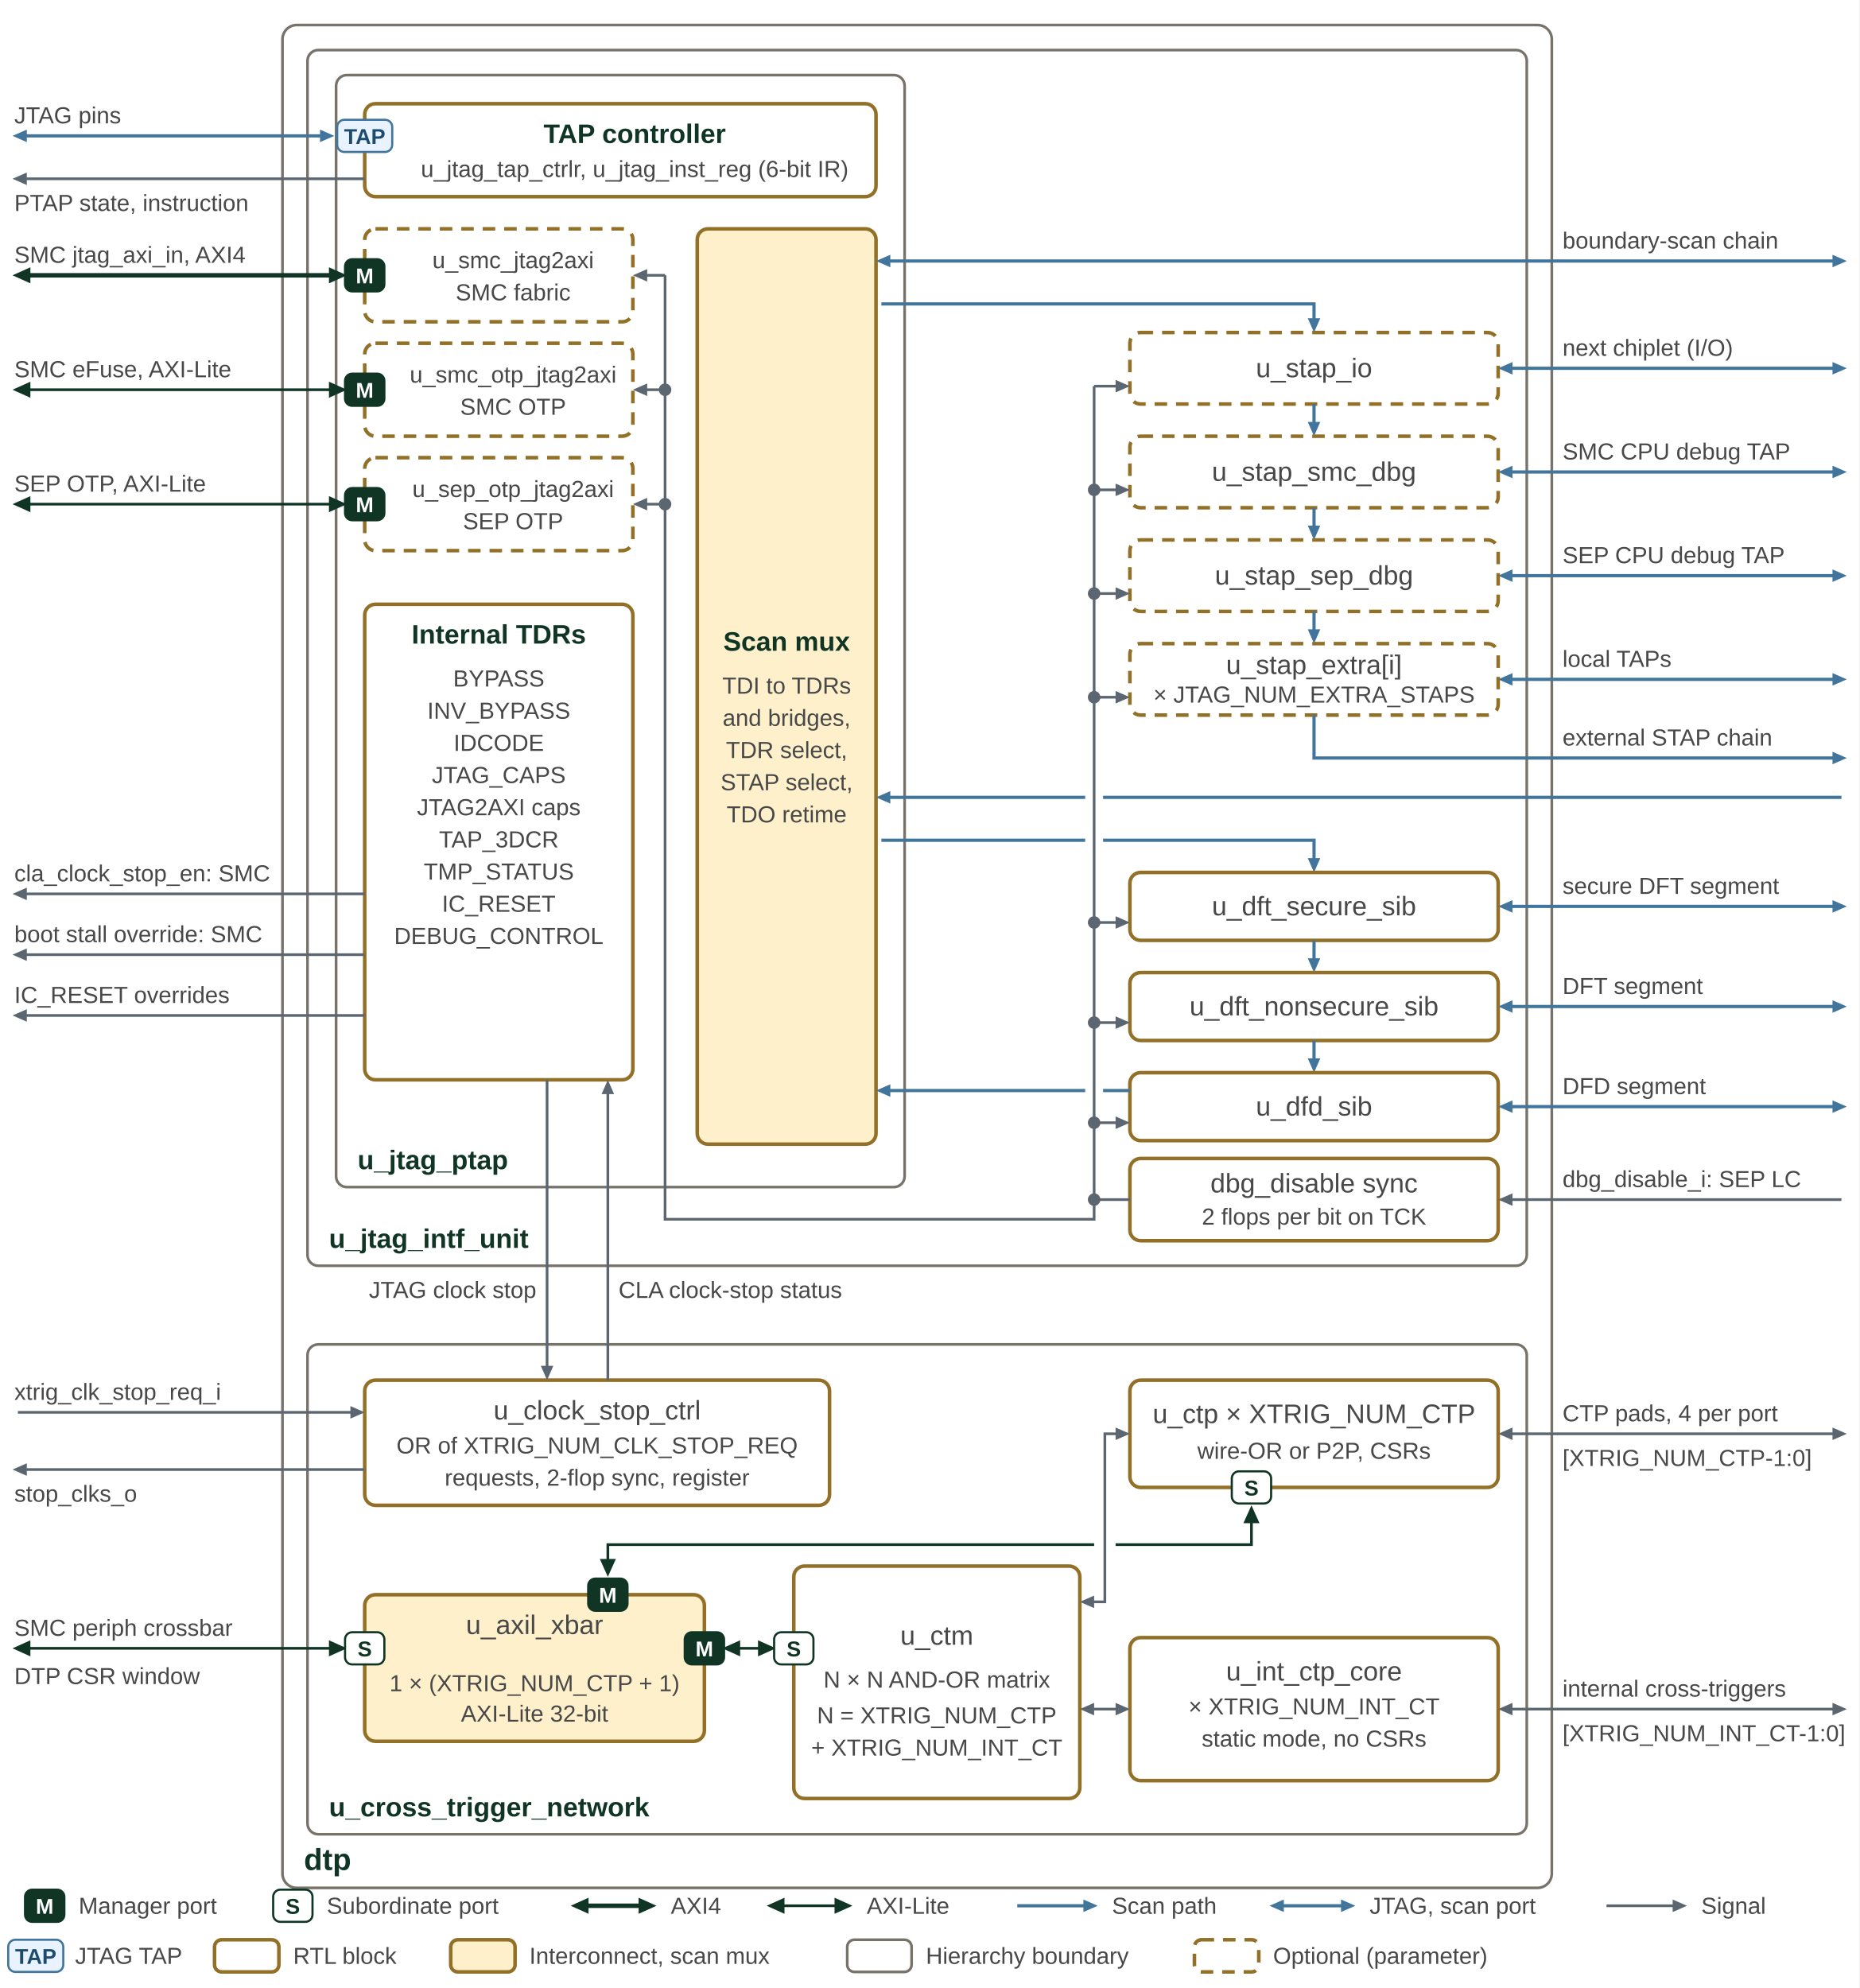
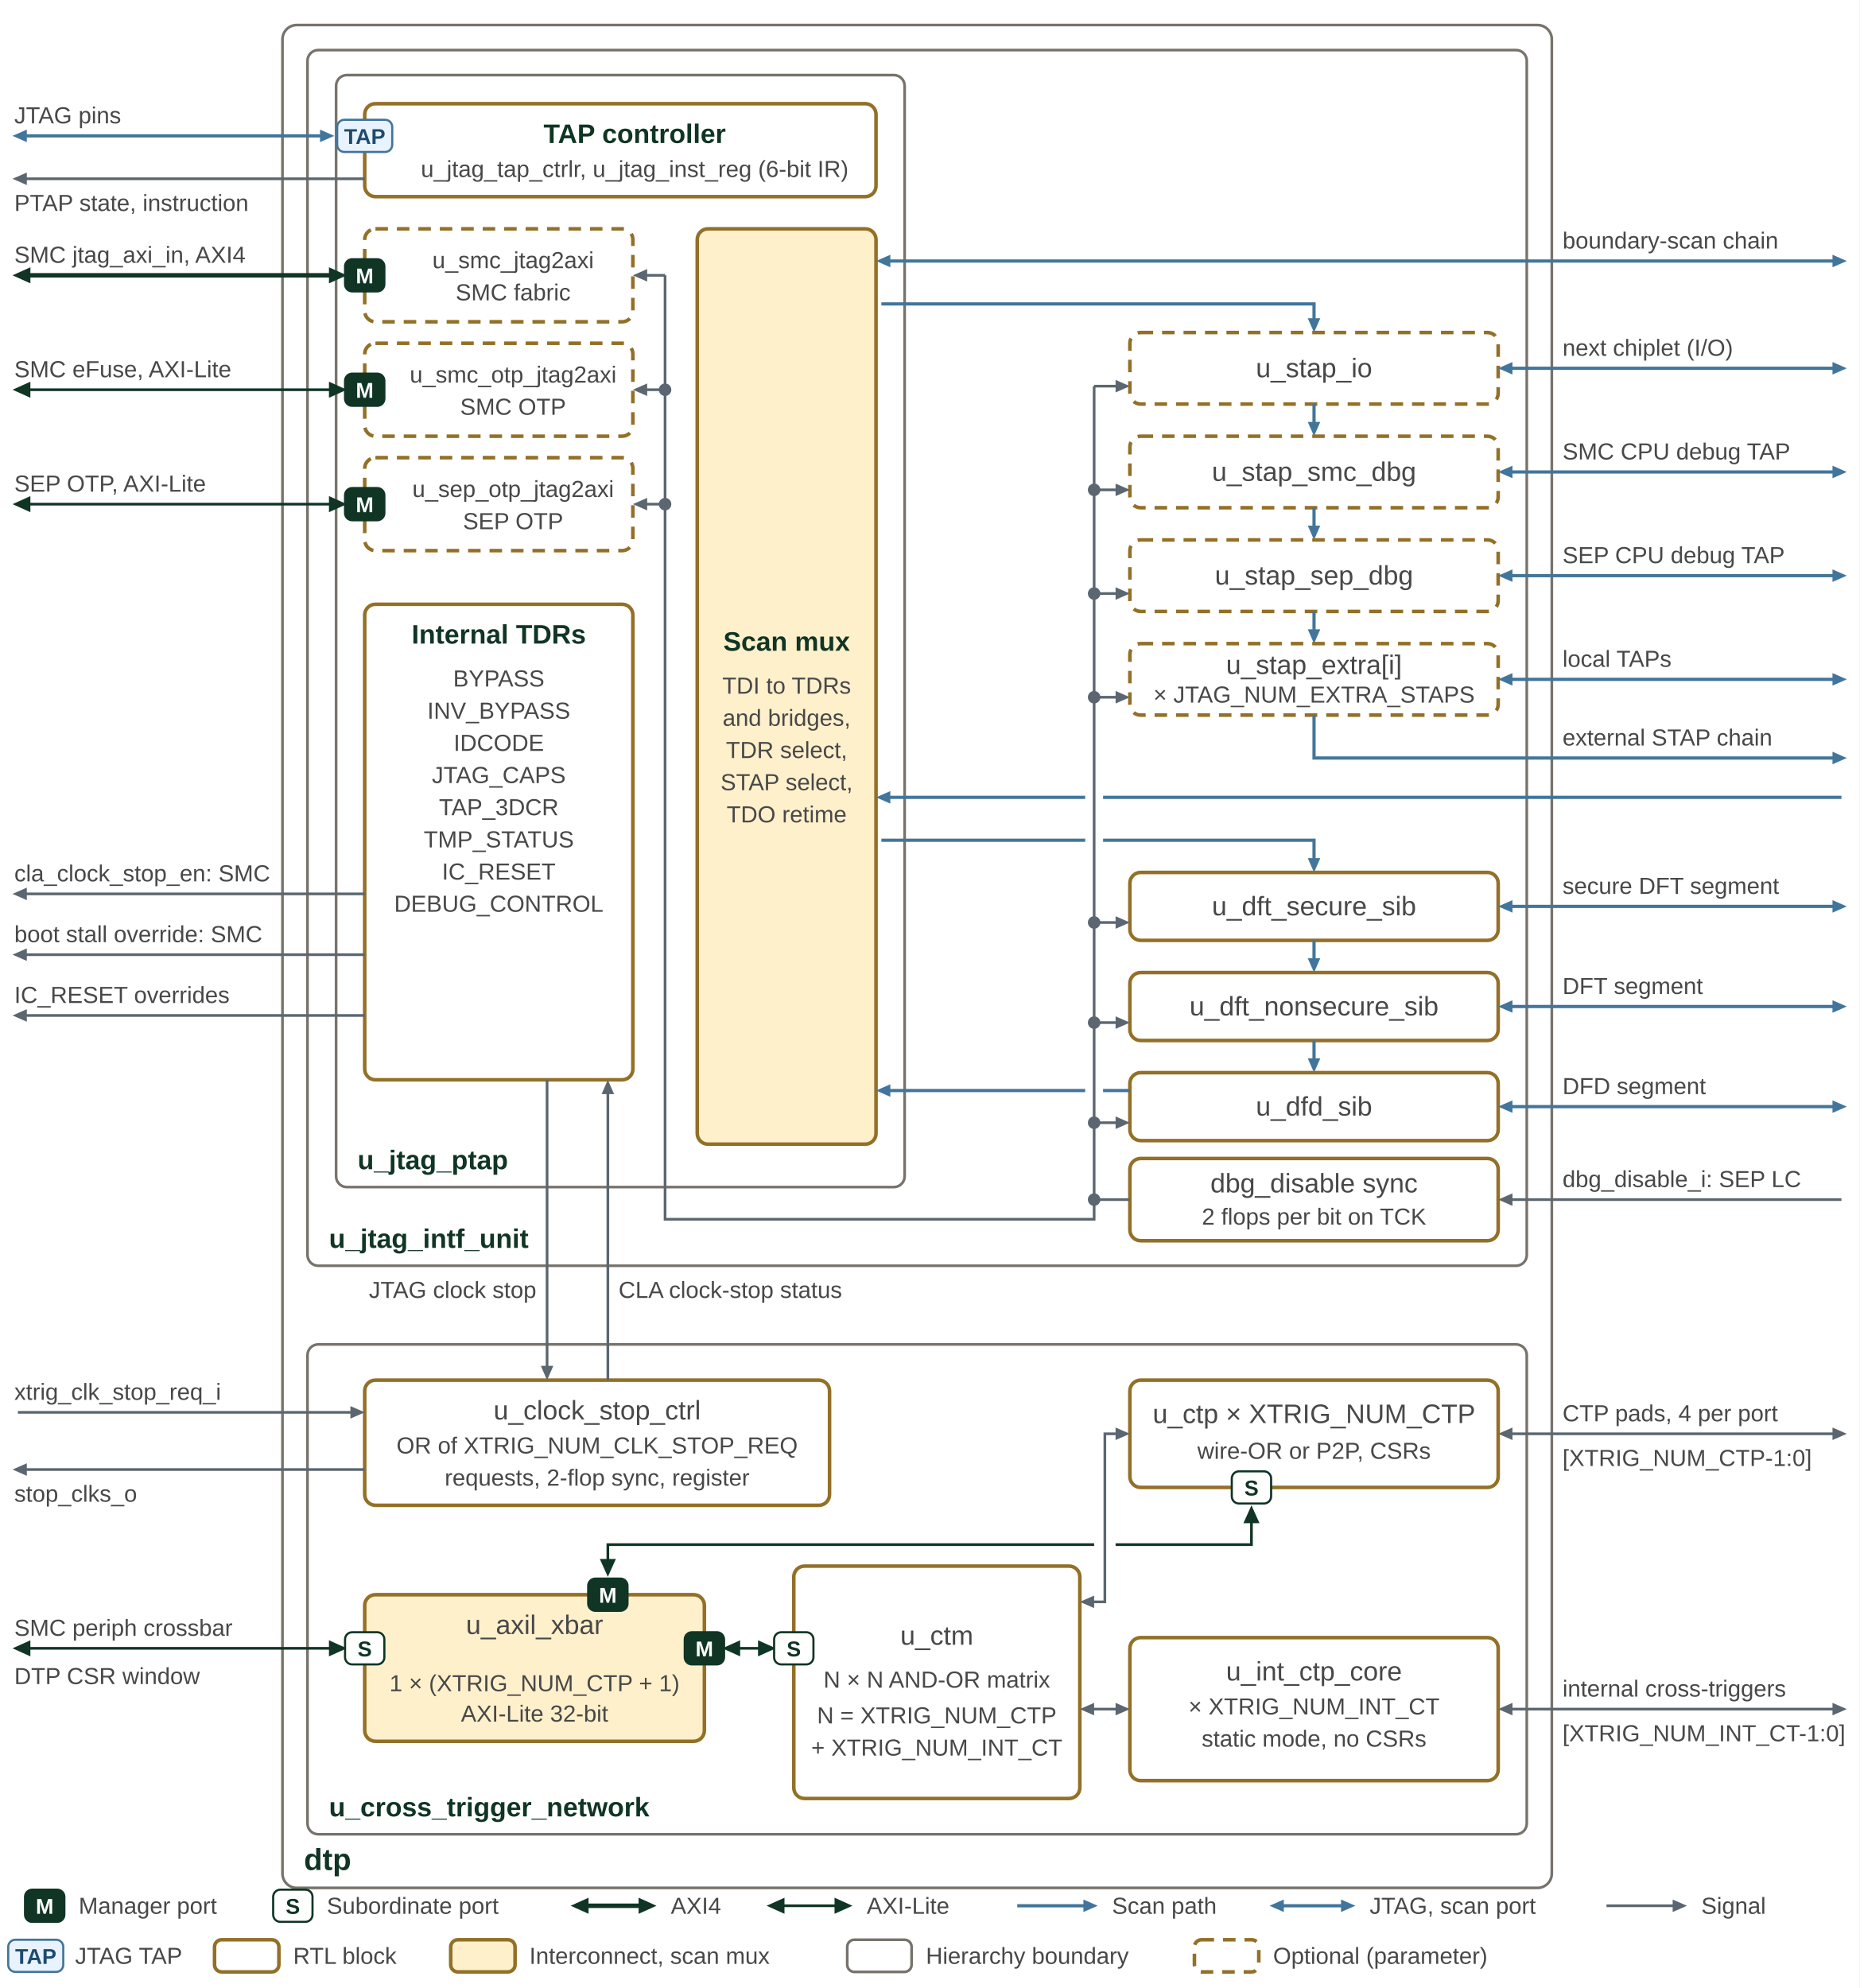
<svg xmlns="http://www.w3.org/2000/svg" width="1040" height="1112" viewBox="0 0 1040 1112" role="img" aria-labelledby="title desc">
  <defs>
    <marker id="ae" markerUnits="userSpaceOnUse" markerWidth="10" markerHeight="9" refX="7" refY="4.5" orient="auto">
      <path d="M0,0 L10,4.5 L0,9 Z" fill="#103525" />
    </marker>
    <marker id="as" markerUnits="userSpaceOnUse" markerWidth="10" markerHeight="9" refX="3" refY="4.5" orient="auto">
      <path d="M10,0 L0,4.5 L10,9 Z" fill="#103525" />
    </marker>
    <marker id="ge" markerUnits="userSpaceOnUse" markerWidth="8" markerHeight="7" refX="5" refY="3.5" orient="auto">
      <path d="M0,0 L8,3.5 L0,7 Z" fill="#5b6670" />
    </marker>
    <marker id="gs" markerUnits="userSpaceOnUse" markerWidth="8" markerHeight="7" refX="3" refY="3.5" orient="auto">
      <path d="M8,0 L0,3.5 L8,7 Z" fill="#5b6670" />
    </marker>
    <marker id="je" markerUnits="userSpaceOnUse" markerWidth="8" markerHeight="7" refX="5" refY="3.5" orient="auto">
      <path d="M0,0 L8,3.5 L0,7 Z" fill="#42759b" />
    </marker>
    <marker id="js" markerUnits="userSpaceOnUse" markerWidth="8" markerHeight="7" refX="3" refY="3.5" orient="auto">
      <path d="M8,0 L0,3.5 L8,7 Z" fill="#42759b" />
    </marker>
    <marker id="m-smu" markerUnits="userSpaceOnUse" markerWidth="8" markerHeight="7" refX="5" refY="3.5" orient="auto">
      <path d="M0,0 L8,3.5 L0,7 Z" fill="#103525" />
    </marker>
    <marker id="m-ref" markerUnits="userSpaceOnUse" markerWidth="8" markerHeight="7" refX="5" refY="3.5" orient="auto">
      <path d="M0,0 L8,3.5 L0,7 Z" fill="#2f7f79" />
    </marker>
    <marker id="m-per" markerUnits="userSpaceOnUse" markerWidth="8" markerHeight="7" refX="5" refY="3.5" orient="auto">
      <path d="M0,0 L8,3.5 L0,7 Z" fill="#937027" />
    </marker>
    <marker id="m-tel" markerUnits="userSpaceOnUse" markerWidth="8" markerHeight="7" refX="5" refY="3.5" orient="auto">
      <path d="M0,0 L8,3.5 L0,7 Z" fill="#664488" />
    </marker>
    <marker id="m-wdt" markerUnits="userSpaceOnUse" markerWidth="8" markerHeight="7" refX="5" refY="3.5" orient="auto">
      <path d="M0,0 L8,3.5 L0,7 Z" fill="#77736b" />
    </marker>
    <marker id="m-rosc" markerUnits="userSpaceOnUse" markerWidth="8" markerHeight="7" refX="5" refY="3.5" orient="auto">
      <path d="M0,0 L8,3.5 L0,7 Z" fill="#336633" />
    </marker>
    <marker id="m-jtag" markerUnits="userSpaceOnUse" markerWidth="8" markerHeight="7" refX="5" refY="3.5" orient="auto">
      <path d="M0,0 L8,3.5 L0,7 Z" fill="#42759b" />
    </marker>
    <marker id="m-spi" markerUnits="userSpaceOnUse" markerWidth="8" markerHeight="7" refX="5" refY="3.5" orient="auto">
      <path d="M0,0 L8,3.5 L0,7 Z" fill="#5b6670" />
    </marker>
    <marker id="m-slate" markerUnits="userSpaceOnUse" markerWidth="8" markerHeight="7" refX="5" refY="3.5" orient="auto">
      <path d="M0,0 L8,3.5 L0,7 Z" fill="#5b6670" />
    </marker>
    <marker id="m-pg" markerUnits="userSpaceOnUse" markerWidth="8" markerHeight="7" refX="5" refY="3.5" orient="auto">
      <path d="M0,0 L8,3.5 L0,7 Z" fill="#336633" />
    </marker>
    <style>
text { font-family: Arial, sans-serif; font-size: 15px; fill: #484848; }
.t { fill: #484848; }
.b { font-size: 17px; font-weight: bold; fill: #103525; }
.bs { font-size: 15px; font-weight: bold; fill: #103525; }
.h { font-size: 22px; font-weight: bold; fill: #103525; }
.s { font-size: 13px; fill: #484848; }
.si { font-size: 13px; font-style: italic; fill: #484848; }
.pmt { font-size: 12px; font-weight: bold; fill: #ffffff; }
.pst { font-size: 12px; font-weight: bold; fill: #103525; }
.pjt { font-size: 12px; font-weight: bold; fill: #1d4b6e; }
.pct { font-size: 12px; font-weight: bold; fill: #1f5c57; }
.pm { fill: #103525; stroke: #103525; stroke-width: 1.2; }
.ps { fill: #ffffff; stroke: #103525; stroke-width: 1.2; }
.pj { fill: #e8f3ff; stroke: #42759b; stroke-width: 1.2; }
.pc { fill: #d9f0ee; stroke: #2f7f79; stroke-width: 1.2; }
.smu { fill: #ffffff; stroke: #77736b; stroke-width: 1.5; }
.network { fill: #e8f0e8; stroke: #336633; stroke-width: 2; }
.fabric { fill: #fff0cc; stroke: #937027; stroke-width: 2; }
.core { fill: #ffffff; stroke: #937027; stroke-width: 2; }
.future { fill: #ffffff; stroke: #937027; stroke-width: 2; }
.nostroke { stroke: none; }
.fut { fill: none; stroke-dasharray: 7 5; }
.opt { stroke-dasharray: 7 5; }
.hatch { fill: none; stroke: #103525; stroke-opacity: 0.16; stroke-width: 1.2; }
.external { fill: #f2f2f2; stroke: #77736b; stroke-width: 1.5; }
.axi { fill: none; stroke: #103525; stroke-width: 2.5; marker-start: url(#as); marker-end: url(#ae); }
.axio { fill: none; stroke: #103525; stroke-width: 2.5; stroke-dasharray: 8 5; marker-start: url(#as); marker-end: url(#ae); }
.sig { fill: none; stroke: #5b6670; stroke-width: 1.5; marker-start: url(#gs); marker-end: url(#ge); }
.sigo { fill: none; stroke: #5b6670; stroke-width: 1.5; marker-end: url(#ge); }
.jtag { fill: none; stroke: #42759b; stroke-width: 1.8; marker-end: url(#je); }
.jtagb { fill: none; stroke: #42759b; stroke-width: 1.8; marker-start: url(#js); marker-end: url(#je); }
.sigplain { fill: none; stroke: #5b6670; stroke-width: 1.5; }
.n-smu { fill: none; stroke: #103525; stroke-width: 2.5; }
.a-smu { fill: none; stroke: #103525; stroke-width: 2.5; marker-end: url(#m-smu); }
.n-ref { fill: none; stroke: #2f7f79; stroke-width: 1.8; }
.a-ref { fill: none; stroke: #2f7f79; stroke-width: 1.8; marker-end: url(#m-ref); }
.n-per { fill: none; stroke: #937027; stroke-width: 1.8; }
.a-per { fill: none; stroke: #937027; stroke-width: 1.8; marker-end: url(#m-per); }
.n-tel { fill: none; stroke: #664488; stroke-width: 1.8; }
.a-tel { fill: none; stroke: #664488; stroke-width: 1.8; marker-end: url(#m-tel); }
.n-wdt { fill: none; stroke: #77736b; stroke-width: 1.8; }
.a-wdt { fill: none; stroke: #77736b; stroke-width: 1.8; marker-end: url(#m-wdt); }
.n-rosc { fill: none; stroke: #336633; stroke-width: 1.8; }
.a-rosc { fill: none; stroke: #336633; stroke-width: 1.8; marker-end: url(#m-rosc); }
.n-jtag { fill: none; stroke: #42759b; stroke-width: 1.8; }
.a-jtag { fill: none; stroke: #42759b; stroke-width: 1.8; marker-end: url(#m-jtag); }
.n-spi { fill: none; stroke: #5b6670; stroke-width: 1.8; }
.a-spi { fill: none; stroke: #5b6670; stroke-width: 1.8; marker-end: url(#m-spi); }
.n-slate { fill: none; stroke: #5b6670; stroke-width: 1.8; }
.a-slate { fill: none; stroke: #5b6670; stroke-width: 1.8; marker-end: url(#m-slate); }
.n-pg { fill: none; stroke: #336633; stroke-width: 1.8; }
.a-pg { fill: none; stroke: #336633; stroke-width: 1.8; marker-end: url(#m-pg); }
.axil { fill: none; stroke: #103525; stroke-width: 1.5; marker-start: url(#as); marker-end: url(#ae); }
.sigd { fill: none; stroke: #5b6670; stroke-width: 1.5; stroke-dasharray: 5 4; marker-end: url(#ge); }
.axin { fill: none; stroke: #103525; stroke-width: 2.5; }
.axis { fill: none; stroke: #103525; stroke-width: 2.5; marker-start: url(#as); }
.axie { fill: none; stroke: #103525; stroke-width: 2.5; marker-end: url(#ae); }
.axiln { fill: none; stroke: #103525; stroke-width: 1.5; }
.sgo { fill: none; stroke: #5b6670; stroke-width: 1.5; }
</style>
  </defs>
  <rect width="1040" height="1112" fill="#ffffff" />
  <rect class="smu" x="158" y="14" width="710" height="1042" rx="8" />
  <text class="b" x="170" y="1046" text-anchor="start">dtp</text>
  <rect class="smu" x="172" y="28" width="682" height="680" rx="6" />
  <text class="bs" x="184" y="698" text-anchor="start">u_jtag_intf_unit</text>
  <rect class="smu" x="188" y="42" width="318" height="622" rx="6" />
  <text class="bs" x="200" y="654" text-anchor="start">u_jtag_ptap</text>
  <rect class="core" x="204" y="58" width="286" height="52" rx="6" />
  <text class="bs" x="355" y="80" text-anchor="middle">TAP controller</text>
  <text class="s" x="355" y="99" text-anchor="middle">u_jtag_tap_ctrlr, u_jtag_inst_reg (6-bit IR)</text>
  <path class="jtagb" d="M10,76 L184,76" />
  <text class="s" x="8" y="69" text-anchor="start">JTAG pins</text>
  <path class="sigo" d="M204,100 L10,100" />
  <text class="s" x="8" y="118" text-anchor="start">PTAP state, instruction</text>
  <rect class="core opt" x="204" y="128" width="150" height="52" rx="6" />
  <text class="s" x="287" y="150" text-anchor="middle">u_smc_jtag2axi</text>
  <text class="s" x="287" y="168" text-anchor="middle">SMC fabric</text>
  <path class="axi" d="M191,154.0 L10,154.0" />
  <text class="s" x="8" y="147" text-anchor="start">SMC jtag_axi_in, AXI4</text>
  <rect class="core opt" x="204" y="192" width="150" height="52" rx="6" />
  <text class="s" x="287" y="214" text-anchor="middle">u_smc_otp_jtag2axi</text>
  <text class="s" x="287" y="232" text-anchor="middle">SMC OTP</text>
  <path class="axil" d="M191,218.0 L10,218.0" />
  <text class="s" x="8" y="211" text-anchor="start">SMC eFuse, AXI-Lite</text>
  <rect class="core opt" x="204" y="256" width="150" height="52" rx="6" />
  <text class="s" x="287" y="278" text-anchor="middle">u_sep_otp_jtag2axi</text>
  <text class="s" x="287" y="296" text-anchor="middle">SEP OTP</text>
  <path class="axil" d="M191,282.0 L10,282.0" />
  <text class="s" x="8" y="275" text-anchor="start">SEP OTP, AXI-Lite</text>
  <rect class="core" x="204" y="338" width="150" height="266" rx="6" />
  <text class="bs" x="279" y="360" text-anchor="middle">Internal TDRs</text>
  <text class="s" x="279" y="384" text-anchor="middle">BYPASS</text>
  <text class="s" x="279" y="402" text-anchor="middle">INV_BYPASS</text>
  <text class="s" x="279" y="420" text-anchor="middle">IDCODE</text>
  <text class="s" x="279" y="438" text-anchor="middle">JTAG_CAPS</text>
-   <text class="s" x="279" y="456" text-anchor="middle">JTAG2AXI caps</text>
-   <text class="s" x="279" y="474" text-anchor="middle">TAP_3DCR</text>
-   <text class="s" x="279" y="492" text-anchor="middle">TMP_STATUS</text>
-   <text class="s" x="279" y="510" text-anchor="middle">IC_RESET</text>
-   <text class="s" x="279" y="528" text-anchor="middle">DEBUG_CONTROL</text>
+   <text class="s" x="279" y="456" text-anchor="middle">TAP_3DCR</text>
+   <text class="s" x="279" y="474" text-anchor="middle">TMP_STATUS</text>
+   <text class="s" x="279" y="492" text-anchor="middle">IC_RESET</text>
+   <text class="s" x="279" y="510" text-anchor="middle">DEBUG_CONTROL</text>
  <path class="sigo" d="M204,500 L10,500" />
  <text class="s" x="8" y="493" text-anchor="start">cla_clock_stop_en: SMC</text>
  <path class="sigo" d="M204,534 L10,534" />
  <text class="s" x="8" y="527" text-anchor="start">boot stall override: SMC</text>
  <path class="sigo" d="M204,568 L10,568" />
  <text class="s" x="8" y="561" text-anchor="start">IC_RESET overrides</text>
  <rect class="fabric" x="390" y="128" width="100" height="512" rx="6" />
  <text class="bs" x="440" y="364" text-anchor="middle">Scan mux</text>
  <text class="s" x="440" y="388" text-anchor="middle">TDI to TDRs</text>
  <text class="s" x="440" y="406" text-anchor="middle">and bridges,</text>
  <text class="s" x="440" y="424" text-anchor="middle">TDR select,</text>
  <text class="s" x="440" y="442" text-anchor="middle">STAP select,</text>
  <text class="s" x="440" y="460" text-anchor="middle">TDO retime</text>
  <path class="jtagb" d="M493,146 L1030,146" />
  <text class="s" x="874" y="139" text-anchor="start">boundary-scan chain</text>
  <path class="jtag" d="M493,170 L735,170 L735,183" />
  <rect class="core opt" x="632" y="186" width="206" height="40" rx="6" />
  <text class="t" x="735" y="211" text-anchor="middle">u_stap_io</text>
  <path class="jtagb" d="M841,206.0 L1030,206.0" />
  <text class="s" x="874" y="199" text-anchor="start">next chiplet (I/O)</text>
  <path class="jtag" d="M735,226 L735,241" />
  <rect class="core opt" x="632" y="244" width="206" height="40" rx="6" />
  <text class="t" x="735" y="269" text-anchor="middle">u_stap_smc_dbg</text>
  <path class="jtagb" d="M841,264.0 L1030,264.0" />
  <text class="s" x="874" y="257" text-anchor="start">SMC CPU debug TAP</text>
  <path class="jtag" d="M735,284 L735,299" />
  <rect class="core opt" x="632" y="302" width="206" height="40" rx="6" />
  <text class="t" x="735" y="327" text-anchor="middle">u_stap_sep_dbg</text>
  <path class="jtagb" d="M841,322.0 L1030,322.0" />
  <text class="s" x="874" y="315" text-anchor="start">SEP CPU debug TAP</text>
  <path class="jtag" d="M735,342 L735,357" />
  <rect class="core opt" x="632" y="360" width="206" height="40" rx="6" />
  <text class="t" x="735" y="377" text-anchor="middle">u_stap_extra[i]</text>
  <text class="s" x="735" y="393" text-anchor="middle">× JTAG_NUM_EXTRA_STAPS</text>
  <path class="jtagb" d="M841,380.0 L1030,380.0" />
  <text class="s" x="874" y="373" text-anchor="start">local TAPs</text>
  <path class="jtag" d="M735,400 L735,424 L1030,424" />
  <text class="s" x="874" y="417" text-anchor="start">external STAP chain</text>
  <path class="jtag" d="M1030,446 L617,446 M607,446 L493,446" />
  <path class="jtag" d="M493,470 L607,470 M617,470 L735,470 L735,485" />
  <rect class="core" x="632" y="488" width="206" height="38" rx="6" />
  <text class="t" x="735" y="512" text-anchor="middle">u_dft_secure_sib</text>
  <path class="jtagb" d="M841,507.0 L1030,507.0" />
  <text class="s" x="874" y="500" text-anchor="start">secure DFT segment</text>
  <path class="jtag" d="M735,526 L735,541" />
  <rect class="core" x="632" y="544" width="206" height="38" rx="6" />
  <text class="t" x="735" y="568" text-anchor="middle">u_dft_nonsecure_sib</text>
  <path class="jtagb" d="M841,563.0 L1030,563.0" />
  <text class="s" x="874" y="556" text-anchor="start">DFT segment</text>
  <path class="jtag" d="M735,582 L735,597" />
  <rect class="core" x="632" y="600" width="206" height="38" rx="6" />
  <text class="t" x="735" y="624" text-anchor="middle">u_dfd_sib</text>
  <path class="jtagb" d="M841,619.0 L1030,619.0" />
  <text class="s" x="874" y="612" text-anchor="start">DFD segment</text>
  <path class="jtag" d="M632,610 L617,610 M607,610 L493,610" />
  <rect class="core" x="632" y="648" width="206" height="46" rx="6" />
  <text class="t" x="735" y="667" text-anchor="middle">dbg_disable sync</text>
  <text class="s" x="735" y="685" text-anchor="middle">2 flops per bit on TCK</text>
  <path class="sigo" d="M1030,671 L841,671" />
  <text class="s" x="874" y="664" text-anchor="start">dbg_disable_i: SEP LC</text>
  <path class="sgo" d="M632,671 L612,671 L612,216" />
  <path class="sgo" d="M612,671 L612,682 L372,682 L372,154.0" />
  <circle cx="612" cy="671" r="3.5" fill="#5b6670" />
  <path class="sigo" d="M612,216 L629,216" />
  <circle cx="612" cy="274" r="3.5" fill="#5b6670" />
  <path class="sigo" d="M612,274 L629,274" />
  <circle cx="612" cy="332" r="3.5" fill="#5b6670" />
  <path class="sigo" d="M612,332 L629,332" />
  <circle cx="612" cy="390" r="3.5" fill="#5b6670" />
  <path class="sigo" d="M612,390 L629,390" />
  <circle cx="612" cy="516" r="3.5" fill="#5b6670" />
  <path class="sigo" d="M612,516 L629,516" />
  <circle cx="612" cy="572" r="3.5" fill="#5b6670" />
  <path class="sigo" d="M612,572 L629,572" />
  <circle cx="612" cy="628" r="3.5" fill="#5b6670" />
  <path class="sigo" d="M612,628 L629,628" />
  <path class="sigo" d="M372,154.0 L357,154.0" />
  <circle cx="372" cy="218" r="3.5" fill="#5b6670" />
  <path class="sigo" d="M372,218.0 L357,218.0" />
  <circle cx="372" cy="282" r="3.5" fill="#5b6670" />
  <path class="sigo" d="M372,282.0 L357,282.0" />
  <rect class="smu" x="172" y="752" width="682" height="274" rx="6" />
  <text class="bs" x="184" y="1016" text-anchor="start">u_cross_trigger_network</text>
  <rect class="core" x="204" y="772" width="260" height="70" rx="6" />
  <text class="t" x="334" y="794" text-anchor="middle">u_clock_stop_ctrl</text>
  <text class="s" x="334" y="813" text-anchor="middle">OR of XTRIG_NUM_CLK_STOP_REQ</text>
  <text class="s" x="334" y="831" text-anchor="middle">requests, 2-flop sync, register</text>
  <path class="sigo" d="M306,604 L306,769" />
  <text class="s" x="300" y="726" text-anchor="end">JTAG clock stop</text>
  <path class="sigo" d="M340,772 L340,607" />
  <text class="s" x="346" y="726" text-anchor="start">CLA clock-stop status</text>
  <path class="sigo" d="M10,790 L201,790" />
  <text class="s" x="8" y="783" text-anchor="start">xtrig_clk_stop_req_i</text>
  <path class="sigo" d="M204,822 L10,822" />
  <text class="s" x="8" y="840" text-anchor="start">stop_clks_o</text>
  <rect class="fabric" x="204" y="892" width="190" height="82" rx="6" />
  <text class="t" x="299" y="914" text-anchor="middle">u_axil_xbar</text>
  <text class="s" x="299" y="946" text-anchor="middle">1 × (XTRIG_NUM_CTP + 1)</text>
  <text class="s" x="299" y="963" text-anchor="middle">AXI-Lite 32-bit</text>
  <path class="axil" d="M10,922 L191,922" />
  <text class="s" x="8" y="915" text-anchor="start">SMC periph crossbar</text>
  <text class="s" x="8" y="942" text-anchor="start">DTP CSR window</text>
  <rect class="core" x="444" y="876" width="160" height="130" rx="6" />
  <text class="t" x="524" y="920" text-anchor="middle">u_ctm</text>
  <text class="s" x="524" y="944" text-anchor="middle">N × N AND-OR matrix</text>
  <text class="s" x="524" y="964" text-anchor="middle">N = XTRIG_NUM_CTP</text>
  <text class="s" x="524" y="982" text-anchor="middle">+ XTRIG_NUM_INT_CT</text>
  <path class="axil" d="M407,922 L431,922" />
  <rect class="core" x="632" y="772" width="206" height="60" rx="6" />
  <text class="t" x="735" y="796" text-anchor="middle">u_ctp × XTRIG_NUM_CTP</text>
  <text class="s" x="735" y="816" text-anchor="middle">wire-OR or P2P, CSRs</text>
  <path class="sig" d="M841,802 L1030,802" />
  <text class="s" x="874" y="795" text-anchor="start">CTP pads, 4 per port</text>
  <text class="s" x="874" y="820" text-anchor="start">[XTRIG_NUM_CTP-1:0]</text>
  <path class="axil" d="M340,879 L340,864 L612,864 M624,864 L700,864 L700,845" />
  <path class="sig" d="M607,896 L618,896 L618,802 L629,802" />
  <rect class="core" x="632" y="916" width="206" height="80" rx="6" />
  <text class="t" x="735" y="940" text-anchor="middle">u_int_ctp_core</text>
  <text class="s" x="735" y="959" text-anchor="middle">× XTRIG_NUM_INT_CT</text>
  <text class="s" x="735" y="977" text-anchor="middle">static mode, no CSRs</text>
  <path class="sig" d="M607,956 L629,956" />
  <path class="sig" d="M841,956 L1030,956" />
  <text class="s" x="874" y="949" text-anchor="start">internal cross-triggers</text>
  <text class="s" x="874" y="974" text-anchor="start">[XTRIG_NUM_INT_CT-1:0]</text>
  <text class="s" x="44" y="1070.5" text-anchor="start">Manager port</text>
  <text class="s" x="182.8" y="1070.5" text-anchor="start">Subordinate port</text>
  <path class="axi" d="M322.2,1066 L364.2,1066" />
  <text class="s" x="375.2" y="1070.5" text-anchor="start">AXI4</text>
  <path class="axil" d="M431.8,1066 L473.8,1066" />
  <text class="s" x="484.8" y="1070.5" text-anchor="start">AXI-Lite</text>
  <path class="jtag" d="M569.0,1066 L611.0,1066" />
  <text class="s" x="622" y="1070.5" text-anchor="start">Scan path</text>
  <path class="jtagb" d="M713.1,1066 L755.1,1066" />
  <text class="s" x="766.1" y="1070.5" text-anchor="start">JTAG, scan port</text>
  <path class="sigo" d="M898.6,1066 L940.6,1066" />
  <text class="s" x="951.6" y="1070.5" text-anchor="start">Signal</text>
  <text class="s" x="42" y="1098.5" text-anchor="start">JTAG TAP</text>
  <rect class="core" x="120" y="1085" width="36" height="18" rx="4" />
  <text class="s" x="164" y="1098.5" text-anchor="start">RTL block</text>
  <rect class="fabric" x="252.1" y="1085" width="36" height="18" rx="4" />
  <text class="s" x="296.1" y="1098.5" text-anchor="start">Interconnect, scan mux</text>
  <rect class="smu" x="473.9" y="1085" width="36" height="18" rx="4" />
  <text class="s" x="517.9" y="1098.5" text-anchor="start">Hierarchy boundary</text>
  <rect class="core opt" x="668.1" y="1085" width="36" height="18" rx="4" />
  <text class="s" x="712.1" y="1098.5" text-anchor="start">Optional (parameter)</text>
  <rect class="pj" x="188.6" y="67.0" width="30.8" height="18" rx="4" />
  <text class="pjt" x="204" y="80.5" text-anchor="middle">TAP</text>
  <rect class="pm" x="193.0" y="145.0" width="22" height="18" rx="4" />
  <text class="pmt" x="204" y="158.5" text-anchor="middle">M</text>
  <rect class="pm" x="193.0" y="209.0" width="22" height="18" rx="4" />
  <text class="pmt" x="204" y="222.5" text-anchor="middle">M</text>
  <rect class="pm" x="193.0" y="273.0" width="22" height="18" rx="4" />
  <text class="pmt" x="204" y="286.5" text-anchor="middle">M</text>
  <rect class="ps" x="193.0" y="913.0" width="22" height="18" rx="4" />
  <text class="pst" x="204" y="926.5" text-anchor="middle">S</text>
  <rect class="pm" x="383.0" y="913.0" width="22" height="18" rx="4" />
  <text class="pmt" x="394" y="926.5" text-anchor="middle">M</text>
  <rect class="ps" x="433.0" y="913.0" width="22" height="18" rx="4" />
  <text class="pst" x="444" y="926.5" text-anchor="middle">S</text>
  <rect class="pm" x="329.0" y="883.0" width="22" height="18" rx="4" />
  <text class="pmt" x="340" y="896.5" text-anchor="middle">M</text>
  <rect class="ps" x="689.0" y="823.0" width="22" height="18" rx="4" />
  <text class="pst" x="700" y="836.5" text-anchor="middle">S</text>
  <rect class="pm" x="14.0" y="1057.0" width="22" height="18" rx="4" />
  <text class="pmt" x="25" y="1070.5" text-anchor="middle">M</text>
  <rect class="ps" x="152.8" y="1057.0" width="22" height="18" rx="4" />
  <text class="pst" x="163.8" y="1070.5" text-anchor="middle">S</text>
  <rect class="pj" x="4.6" y="1085.0" width="30.8" height="18" rx="4" />
  <text class="pjt" x="20" y="1098.5" text-anchor="middle">TAP</text>
</svg>
